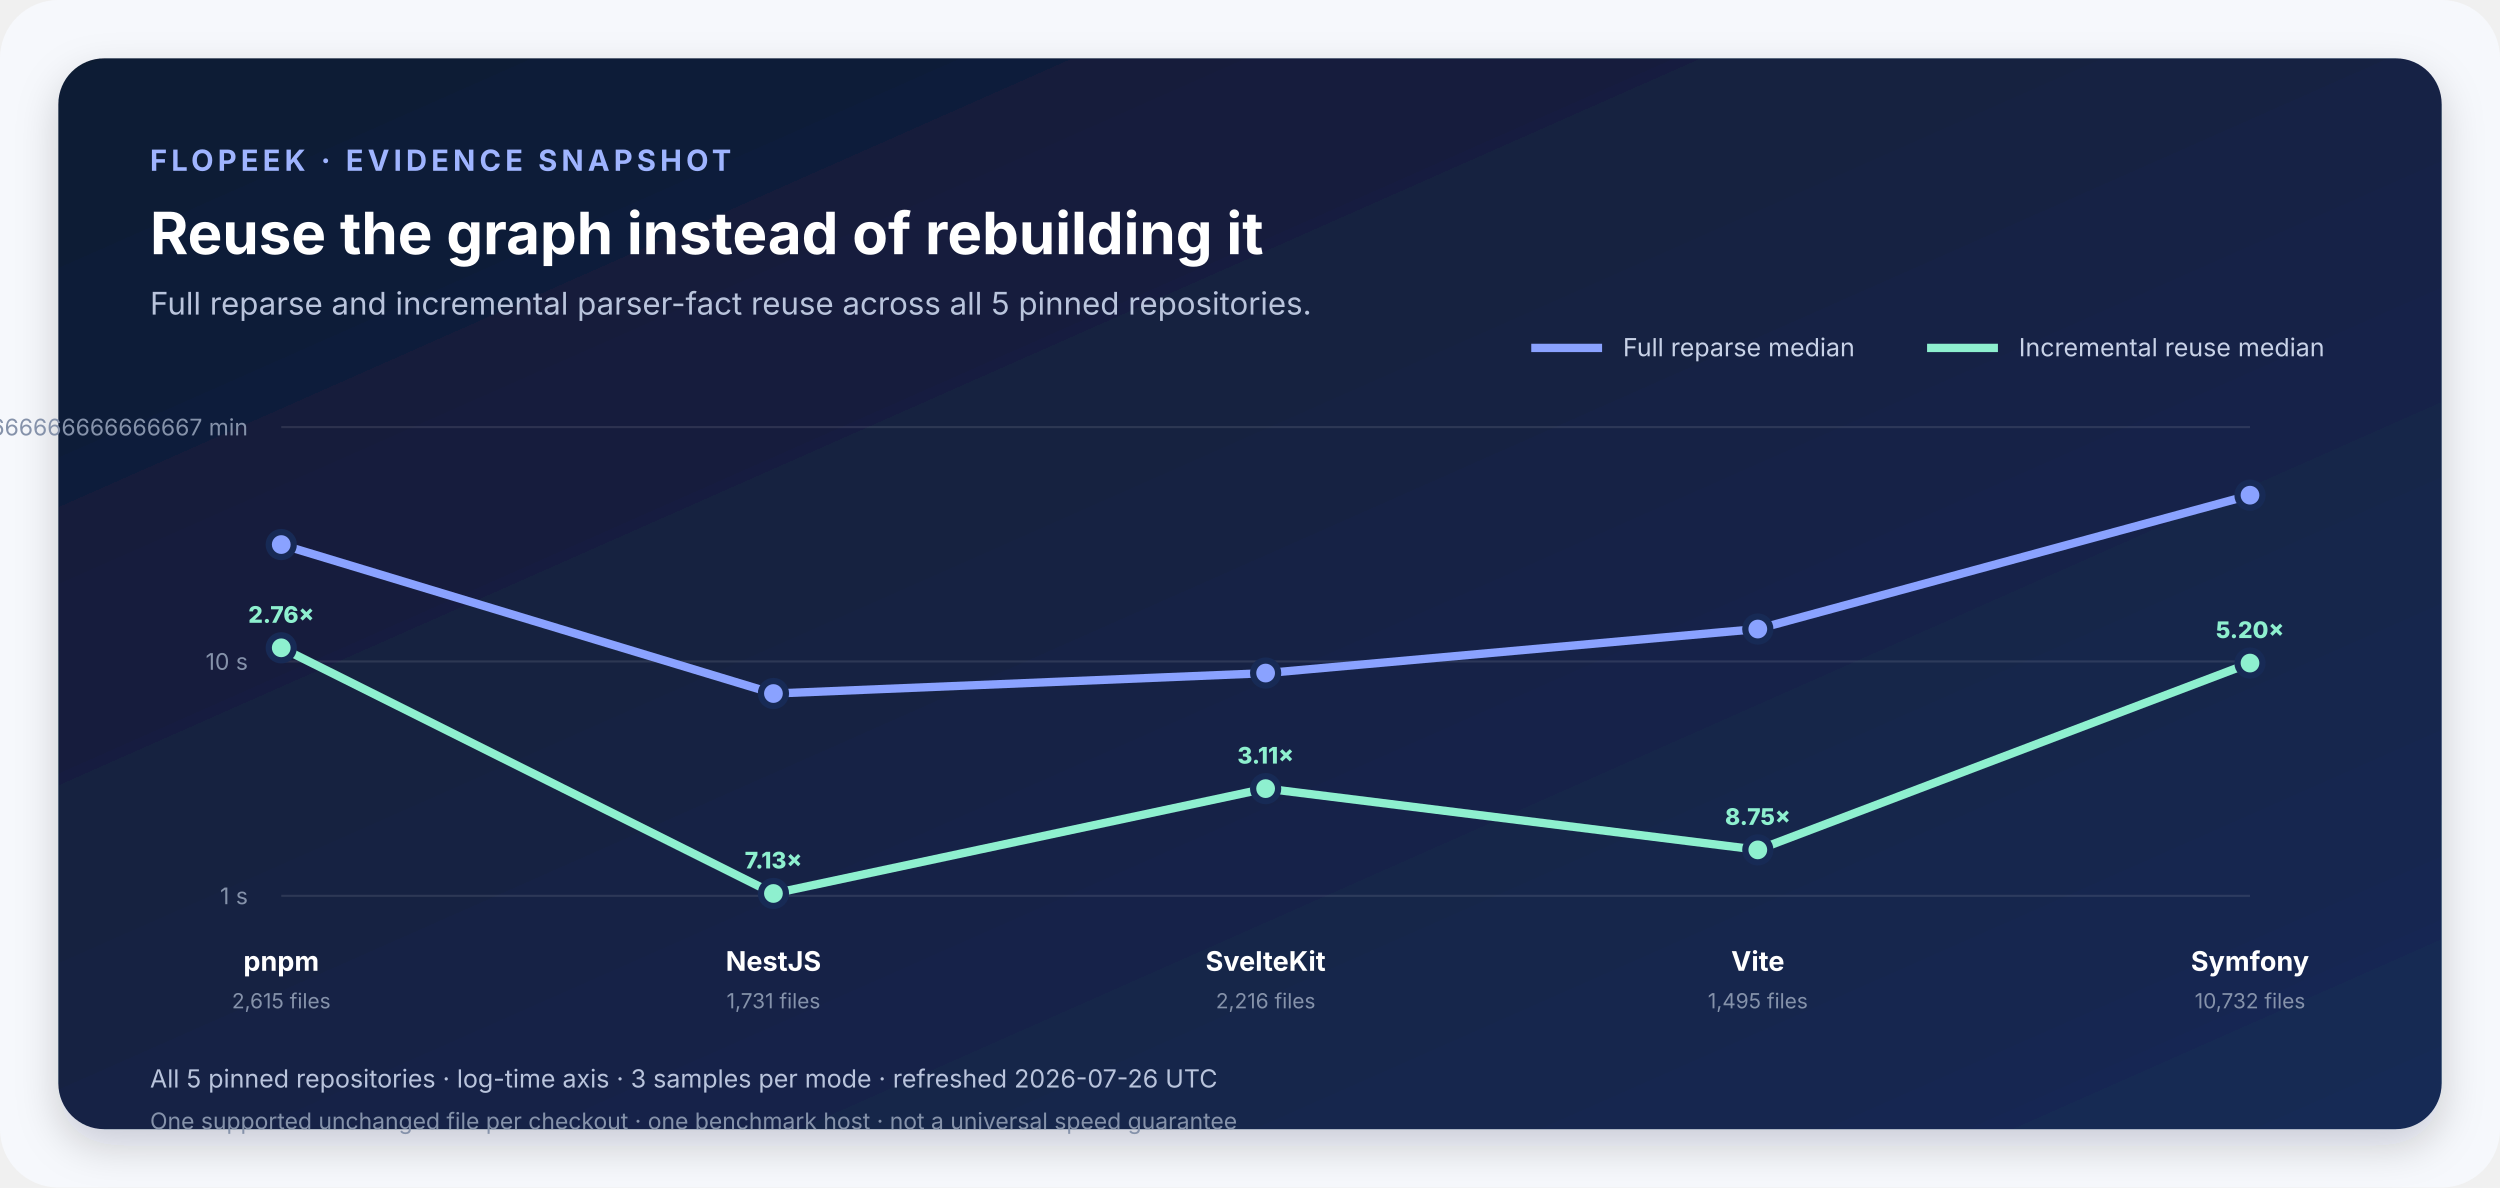
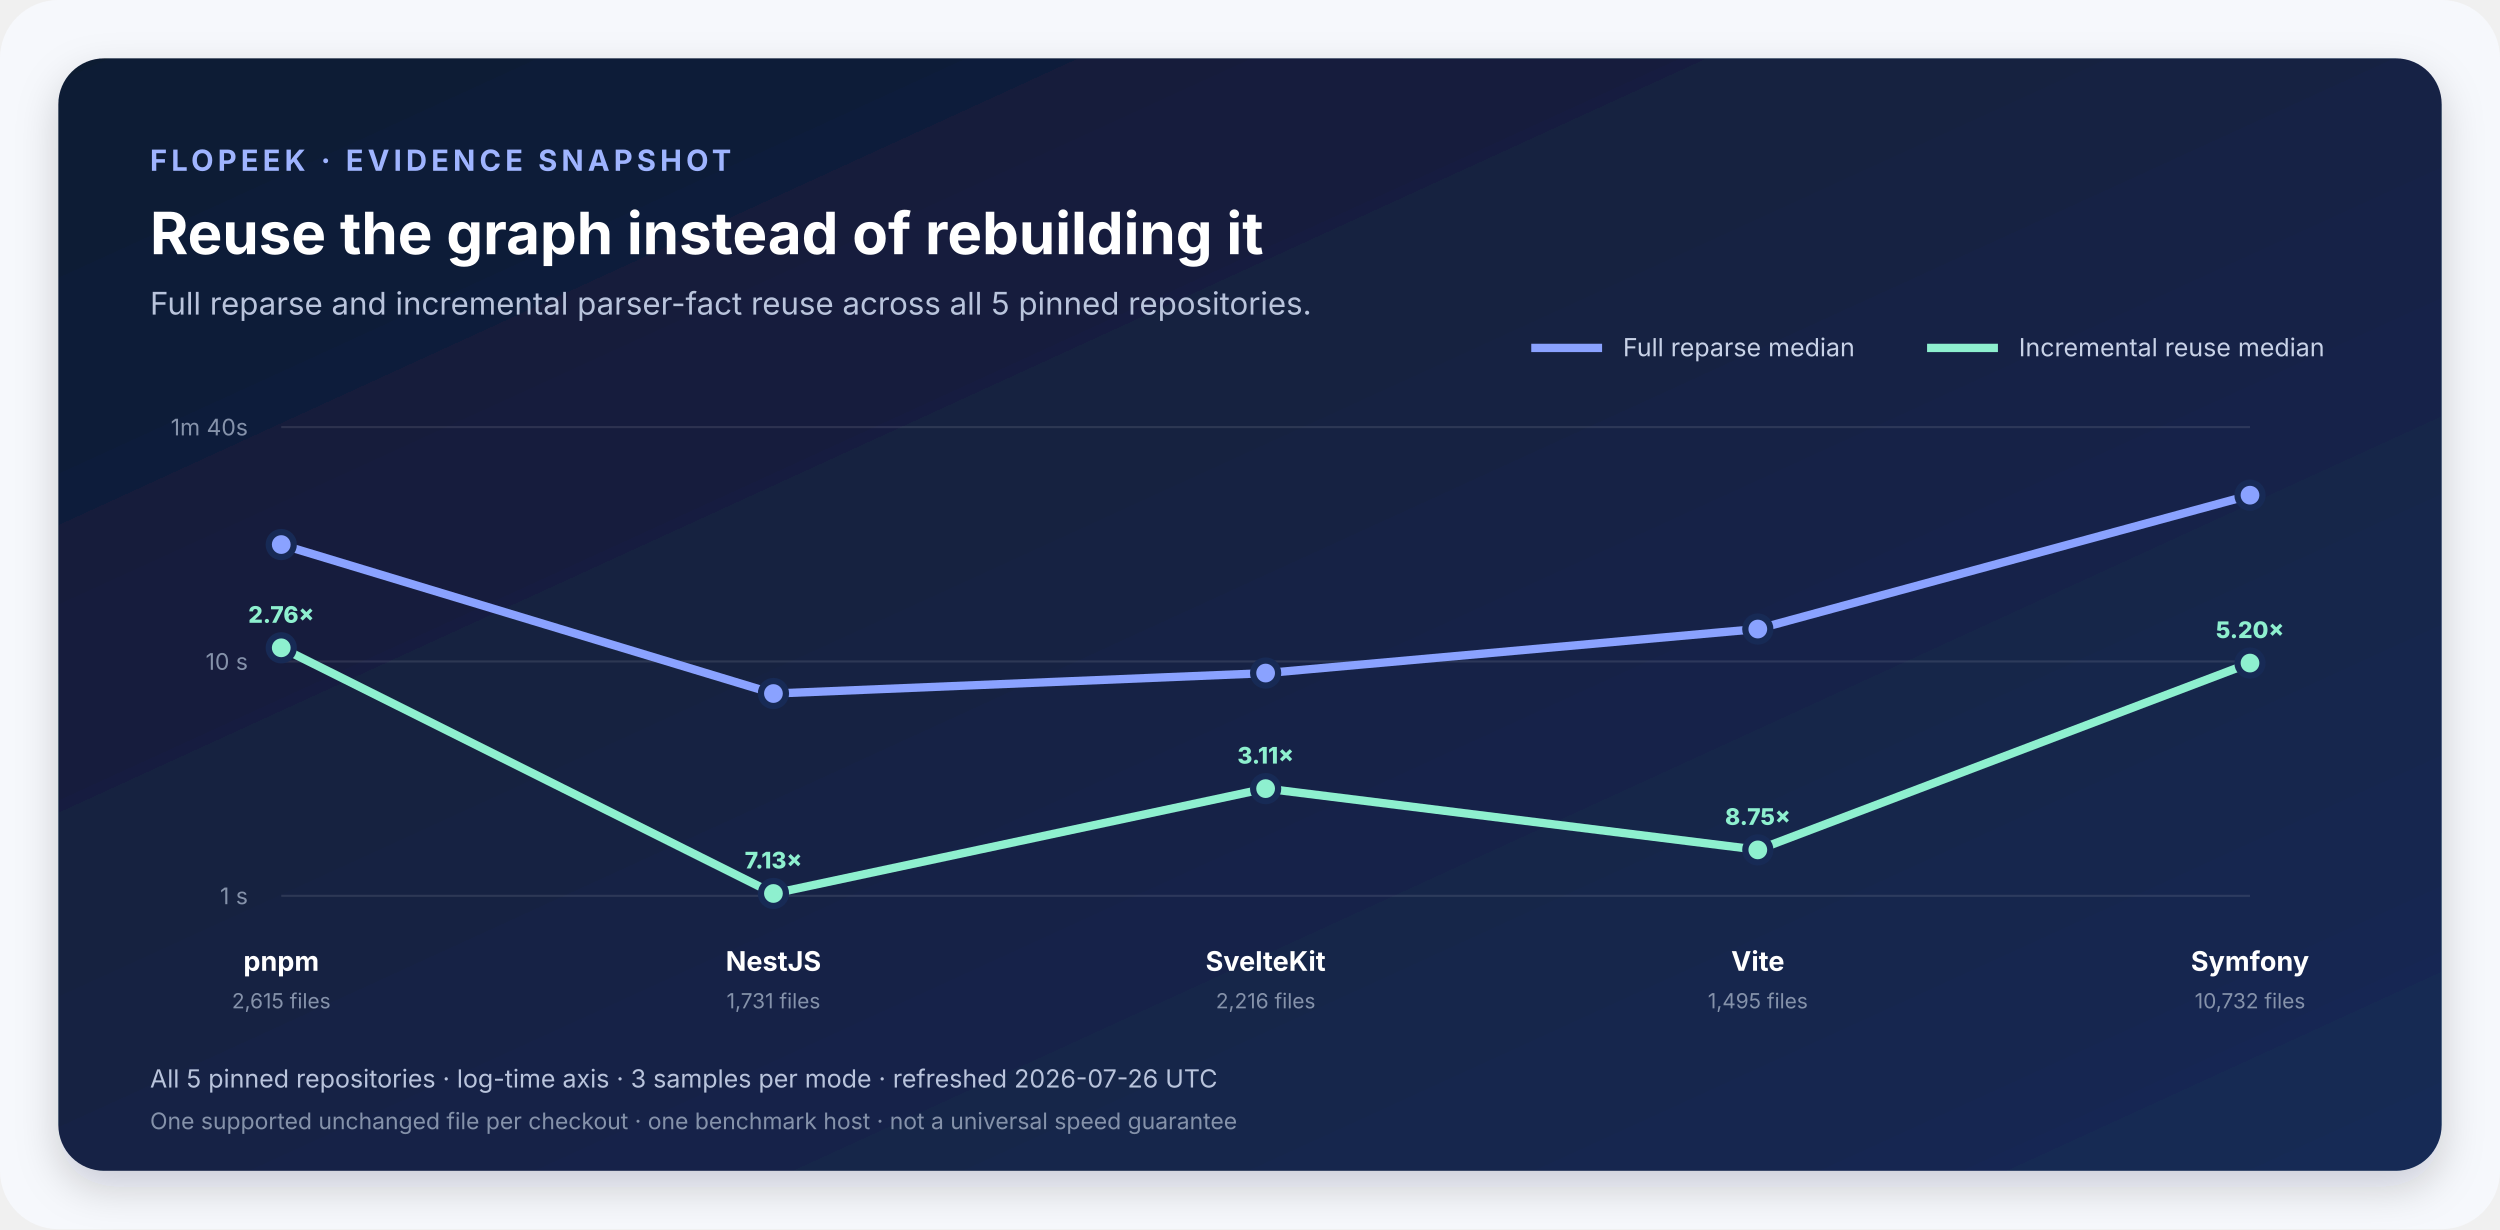
- <svg xmlns="http://www.w3.org/2000/svg" width="1200" height="570" viewBox="0 0 1200 570" role="img" aria-labelledby="title description">
+ <svg xmlns="http://www.w3.org/2000/svg" width="1200" height="590" viewBox="0 0 1200 590" role="img" aria-labelledby="title description">
  <defs>
    <linearGradient id="panel" x1="0" y1="0" x2="1" y2="1">
      <stop stop-color="#101a33" />
      <stop offset="1" stop-color="#172a55" />
    </linearGradient>
    <filter id="shadow" x="-10%" y="-10%" width="120%" height="130%">
      <feDropShadow dx="0" dy="8" stdDeviation="10" flood-color="#081126" flood-opacity=".18" />
    </filter>
  </defs>
-   <rect width="1200" height="570" rx="28" fill="#f6f8fc" />
-   <rect x="28" y="28" width="1144" height="514" rx="22" fill="url(#panel)" filter="url(#shadow)" />
+   <rect width="1200" height="590" rx="28" fill="#f6f8fc" />
+   <rect x="28" y="28" width="1144" height="534" rx="22" fill="url(#panel)" filter="url(#shadow)" />
  <text x="72" y="82" fill="#9fb4ff" font-family="Inter,Segoe UI,sans-serif" font-size="14" font-weight="700" letter-spacing="2">FLOPEEK · EVIDENCE SNAPSHOT</text>
  <text x="72" y="122" fill="#ffffff" font-family="Inter,Segoe UI,sans-serif" font-size="28" font-weight="750">Reuse the graph instead of rebuilding it</text>
  <text x="72" y="151" fill="#b9c4dc" font-family="Inter,Segoe UI,sans-serif" font-size="15">Full reparse and incremental parser-fact reuse across all 5 pinned repositories.</text>
  <g>
    <line x1="135" x2="1080" y1="430" y2="430" stroke="#ffffff" stroke-opacity=".10" />
    <text x="119" y="434" text-anchor="end" fill="#8592aa" font-family="Inter,Segoe UI,sans-serif" font-size="11">1 s</text>
    <line x1="135" x2="1080" y1="317.5" y2="317.5" stroke="#ffffff" stroke-opacity=".10" />
    <text x="119" y="321.5" text-anchor="end" fill="#8592aa" font-family="Inter,Segoe UI,sans-serif" font-size="11">10 s</text>
    <line x1="135" x2="1080" y1="205" y2="205" stroke="#ffffff" stroke-opacity=".10" />
-     <text x="119" y="209" text-anchor="end" fill="#8592aa" font-family="Inter,Segoe UI,sans-serif" font-size="11">1.6666666666666667 min</text>
+     <text x="119" y="209" text-anchor="end" fill="#8592aa" font-family="Inter,Segoe UI,sans-serif" font-size="11">1m 40s</text>
    <polyline points="135.0,261.4 371.3,332.9 607.5,323.1 843.8,301.9 1080.0,237.7" fill="none" stroke="#8aa2ff" stroke-width="4" stroke-linejoin="round" stroke-linecap="round" />
    <polyline points="135.0,310.9 371.3,428.9 607.5,378.5 843.8,407.9 1080.0,318.3" fill="none" stroke="#8ef0cf" stroke-width="4" stroke-linejoin="round" stroke-linecap="round" />
    <g>
      <circle cx="135" cy="261.386" r="6" fill="#8aa2ff" stroke="#172a55" stroke-width="3" />
      <circle cx="135" cy="310.948" r="6" fill="#8ef0cf" stroke="#172a55" stroke-width="3" />
      <text x="135" y="466" text-anchor="middle" fill="#ffffff" font-family="Inter,Segoe UI,sans-serif" font-size="13" font-weight="700">pnpm</text>
      <text x="135" y="484" text-anchor="middle" fill="#8592aa" font-family="Inter,Segoe UI,sans-serif" font-size="10">2,615 files</text>
      <text x="135" y="298.948" text-anchor="middle" fill="#8ef0cf" font-family="Inter,Segoe UI,sans-serif" font-size="11" font-weight="800">2.76×</text>
    </g>
    <g>
      <circle cx="371.25" cy="332.896" r="6" fill="#8aa2ff" stroke="#172a55" stroke-width="3" />
      <circle cx="371.25" cy="428.871" r="6" fill="#8ef0cf" stroke="#172a55" stroke-width="3" />
      <text x="371.25" y="466" text-anchor="middle" fill="#ffffff" font-family="Inter,Segoe UI,sans-serif" font-size="13" font-weight="700">NestJS</text>
      <text x="371.25" y="484" text-anchor="middle" fill="#8592aa" font-family="Inter,Segoe UI,sans-serif" font-size="10">1,731 files</text>
      <text x="371.25" y="416.871" text-anchor="middle" fill="#8ef0cf" font-family="Inter,Segoe UI,sans-serif" font-size="11" font-weight="800">7.13×</text>
    </g>
    <g>
      <circle cx="607.5" cy="323.069" r="6" fill="#8aa2ff" stroke="#172a55" stroke-width="3" />
      <circle cx="607.5" cy="378.537" r="6" fill="#8ef0cf" stroke="#172a55" stroke-width="3" />
      <text x="607.5" y="466" text-anchor="middle" fill="#ffffff" font-family="Inter,Segoe UI,sans-serif" font-size="13" font-weight="700">SvelteKit</text>
      <text x="607.5" y="484" text-anchor="middle" fill="#8592aa" font-family="Inter,Segoe UI,sans-serif" font-size="10">2,216 files</text>
      <text x="607.5" y="366.537" text-anchor="middle" fill="#8ef0cf" font-family="Inter,Segoe UI,sans-serif" font-size="11" font-weight="800">3.11×</text>
    </g>
    <g>
      <circle cx="843.75" cy="301.941" r="6" fill="#8aa2ff" stroke="#172a55" stroke-width="3" />
      <circle cx="843.75" cy="407.944" r="6" fill="#8ef0cf" stroke="#172a55" stroke-width="3" />
      <text x="843.75" y="466" text-anchor="middle" fill="#ffffff" font-family="Inter,Segoe UI,sans-serif" font-size="13" font-weight="700">Vite</text>
      <text x="843.75" y="484" text-anchor="middle" fill="#8592aa" font-family="Inter,Segoe UI,sans-serif" font-size="10">1,495 files</text>
      <text x="843.75" y="395.944" text-anchor="middle" fill="#8ef0cf" font-family="Inter,Segoe UI,sans-serif" font-size="11" font-weight="800">8.75×</text>
    </g>
    <g>
      <circle cx="1080" cy="237.691" r="6" fill="#8aa2ff" stroke="#172a55" stroke-width="3" />
      <circle cx="1080" cy="318.273" r="6" fill="#8ef0cf" stroke="#172a55" stroke-width="3" />
      <text x="1080" y="466" text-anchor="middle" fill="#ffffff" font-family="Inter,Segoe UI,sans-serif" font-size="13" font-weight="700">Symfony</text>
      <text x="1080" y="484" text-anchor="middle" fill="#8592aa" font-family="Inter,Segoe UI,sans-serif" font-size="10">10,732 files</text>
      <text x="1080" y="306.273" text-anchor="middle" fill="#8ef0cf" font-family="Inter,Segoe UI,sans-serif" font-size="11" font-weight="800">5.20×</text>
    </g>
    <g transform="translate(735 167)">
      <line x1="0" x2="34" y1="0" y2="0" stroke="#8aa2ff" stroke-width="4" />
      <text x="44" y="4" fill="#c8d2e7" font-family="Inter,Segoe UI,sans-serif" font-size="12">Full reparse median</text>
      <line x1="190" x2="224" y1="0" y2="0" stroke="#8ef0cf" stroke-width="4" />
      <text x="234" y="4" fill="#c8d2e7" font-family="Inter,Segoe UI,sans-serif" font-size="12">Incremental reuse median</text>
    </g>
    <text x="72" y="522" fill="#b9c4dc" font-family="Inter,Segoe UI,sans-serif" font-size="12">All 5 pinned repositories · log-time axis · 3 samples per mode · refreshed 2026-07-26 UTC</text>
    <text x="72" y="542" fill="#8592aa" font-family="Inter,Segoe UI,sans-serif" font-size="11">One supported unchanged file per checkout · one benchmark host · not a universal speed guarantee</text>
  </g>
</svg>
